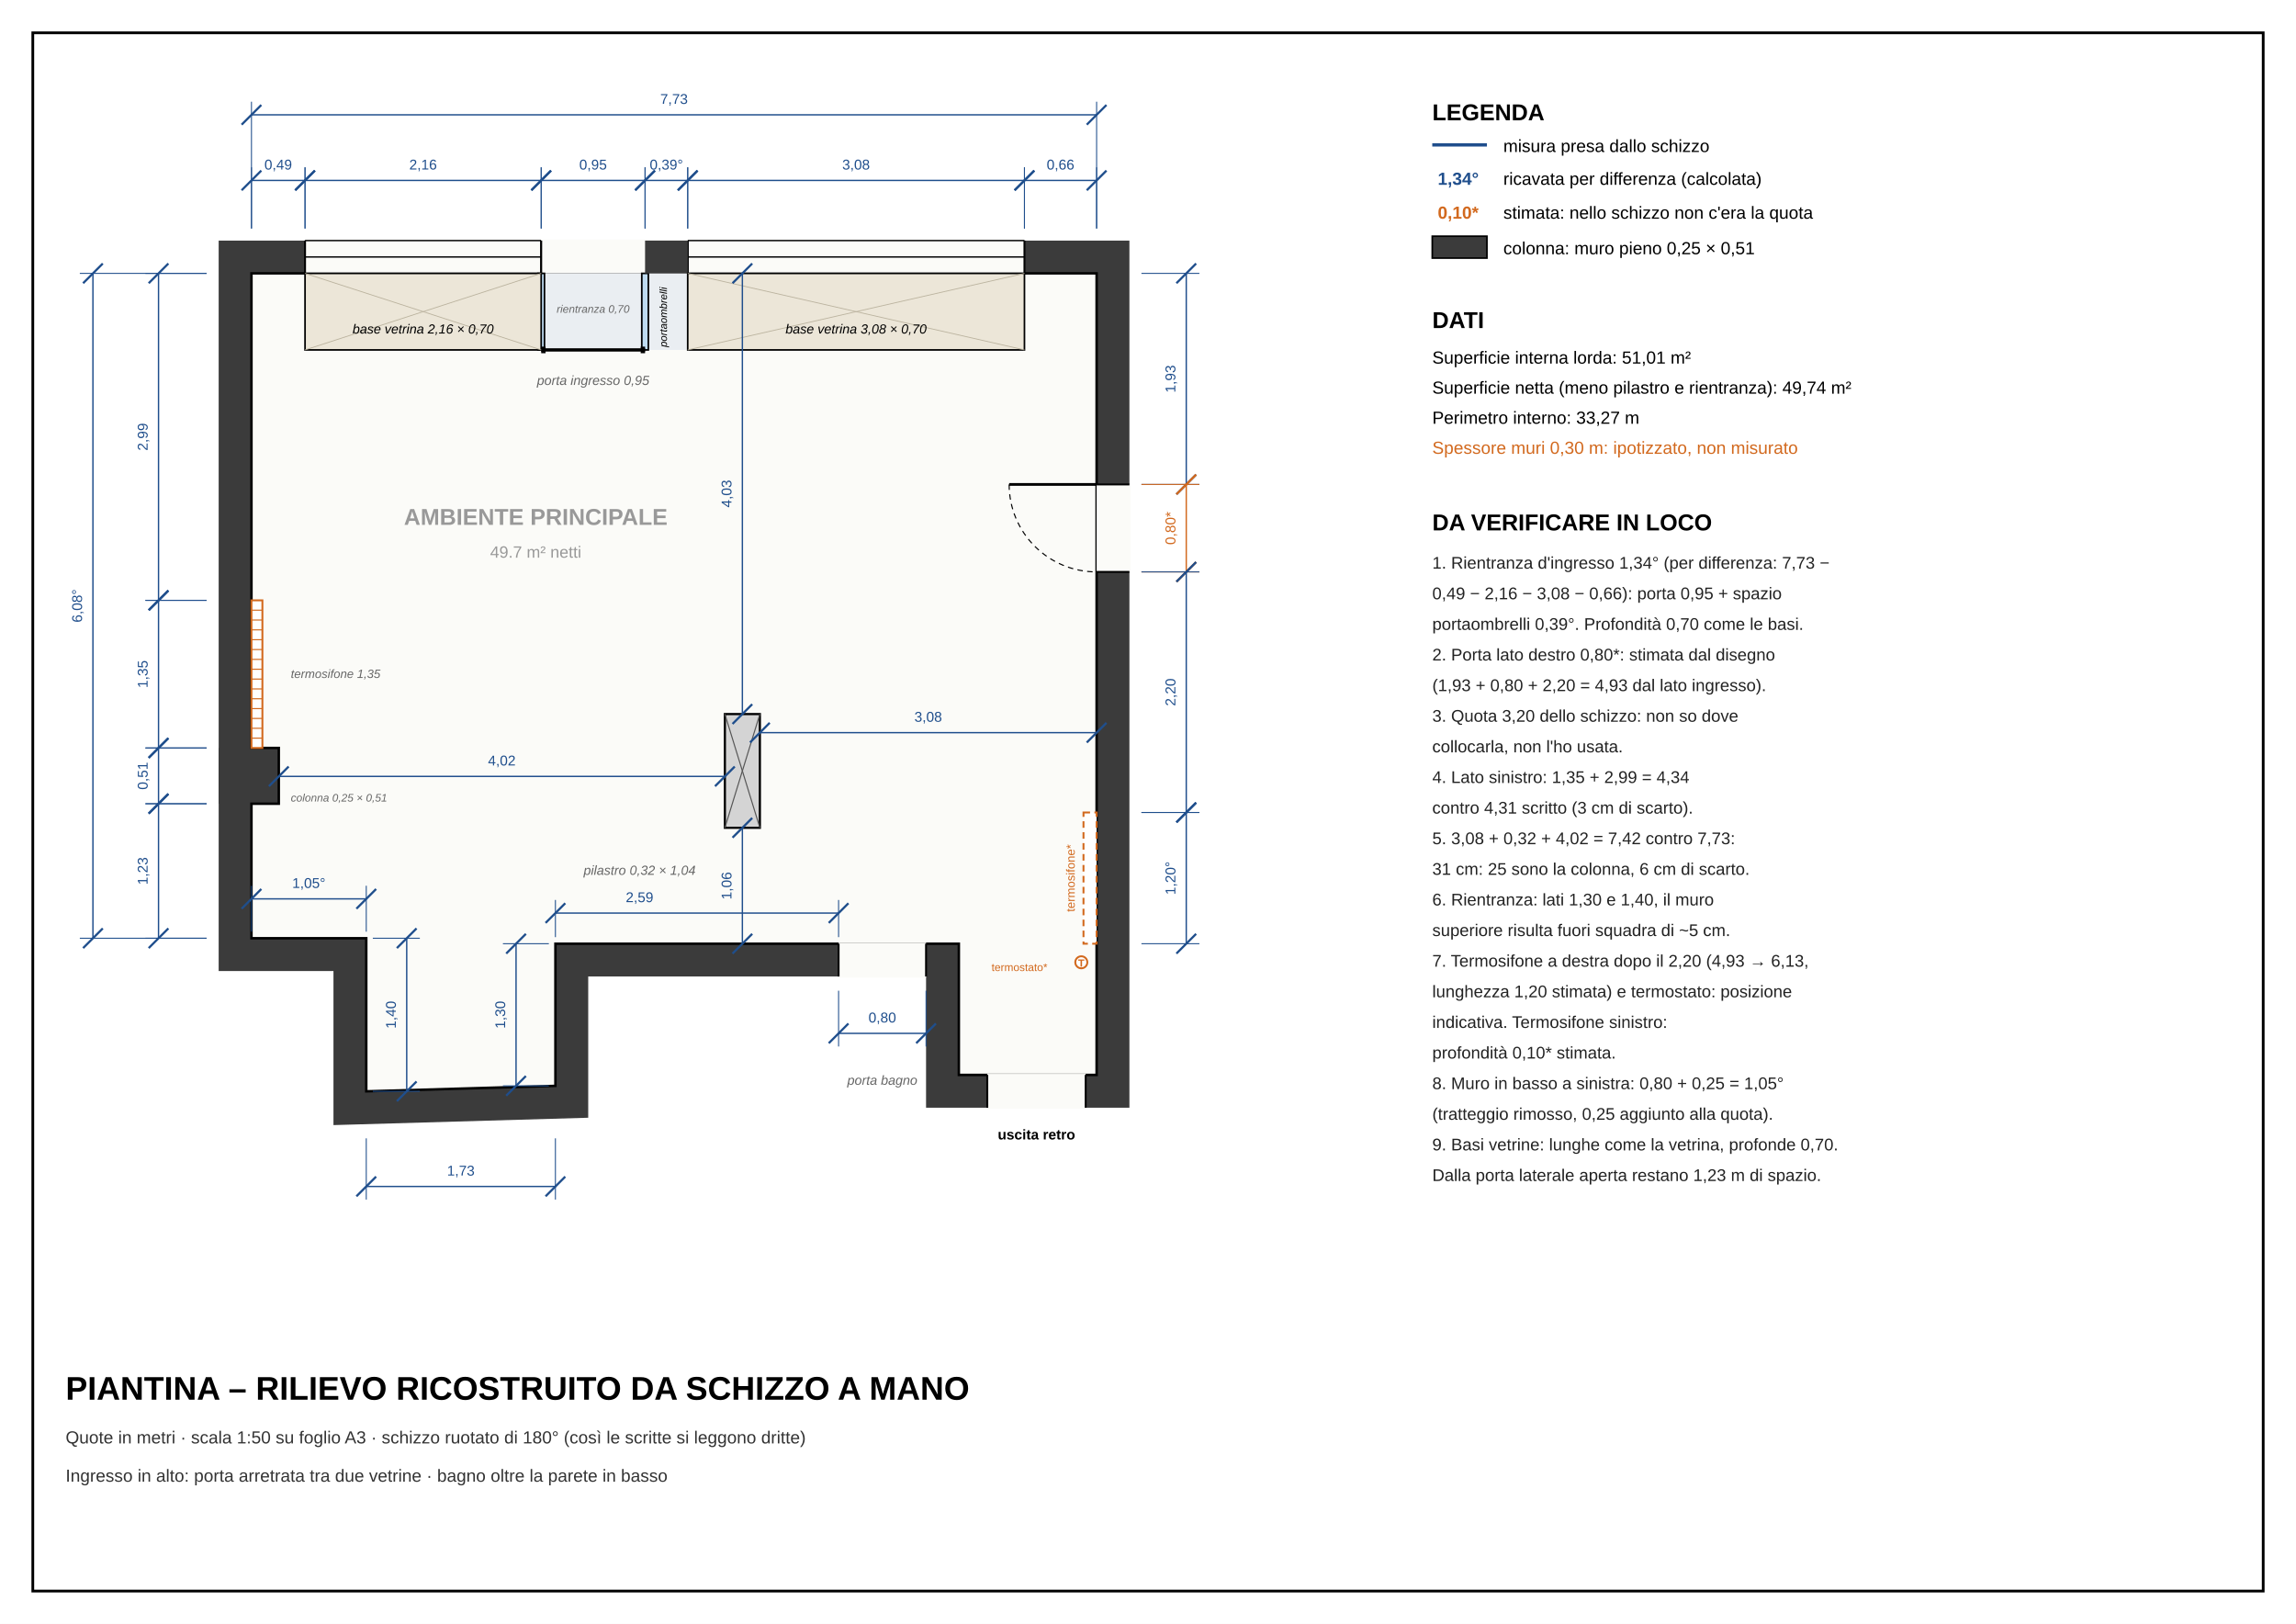
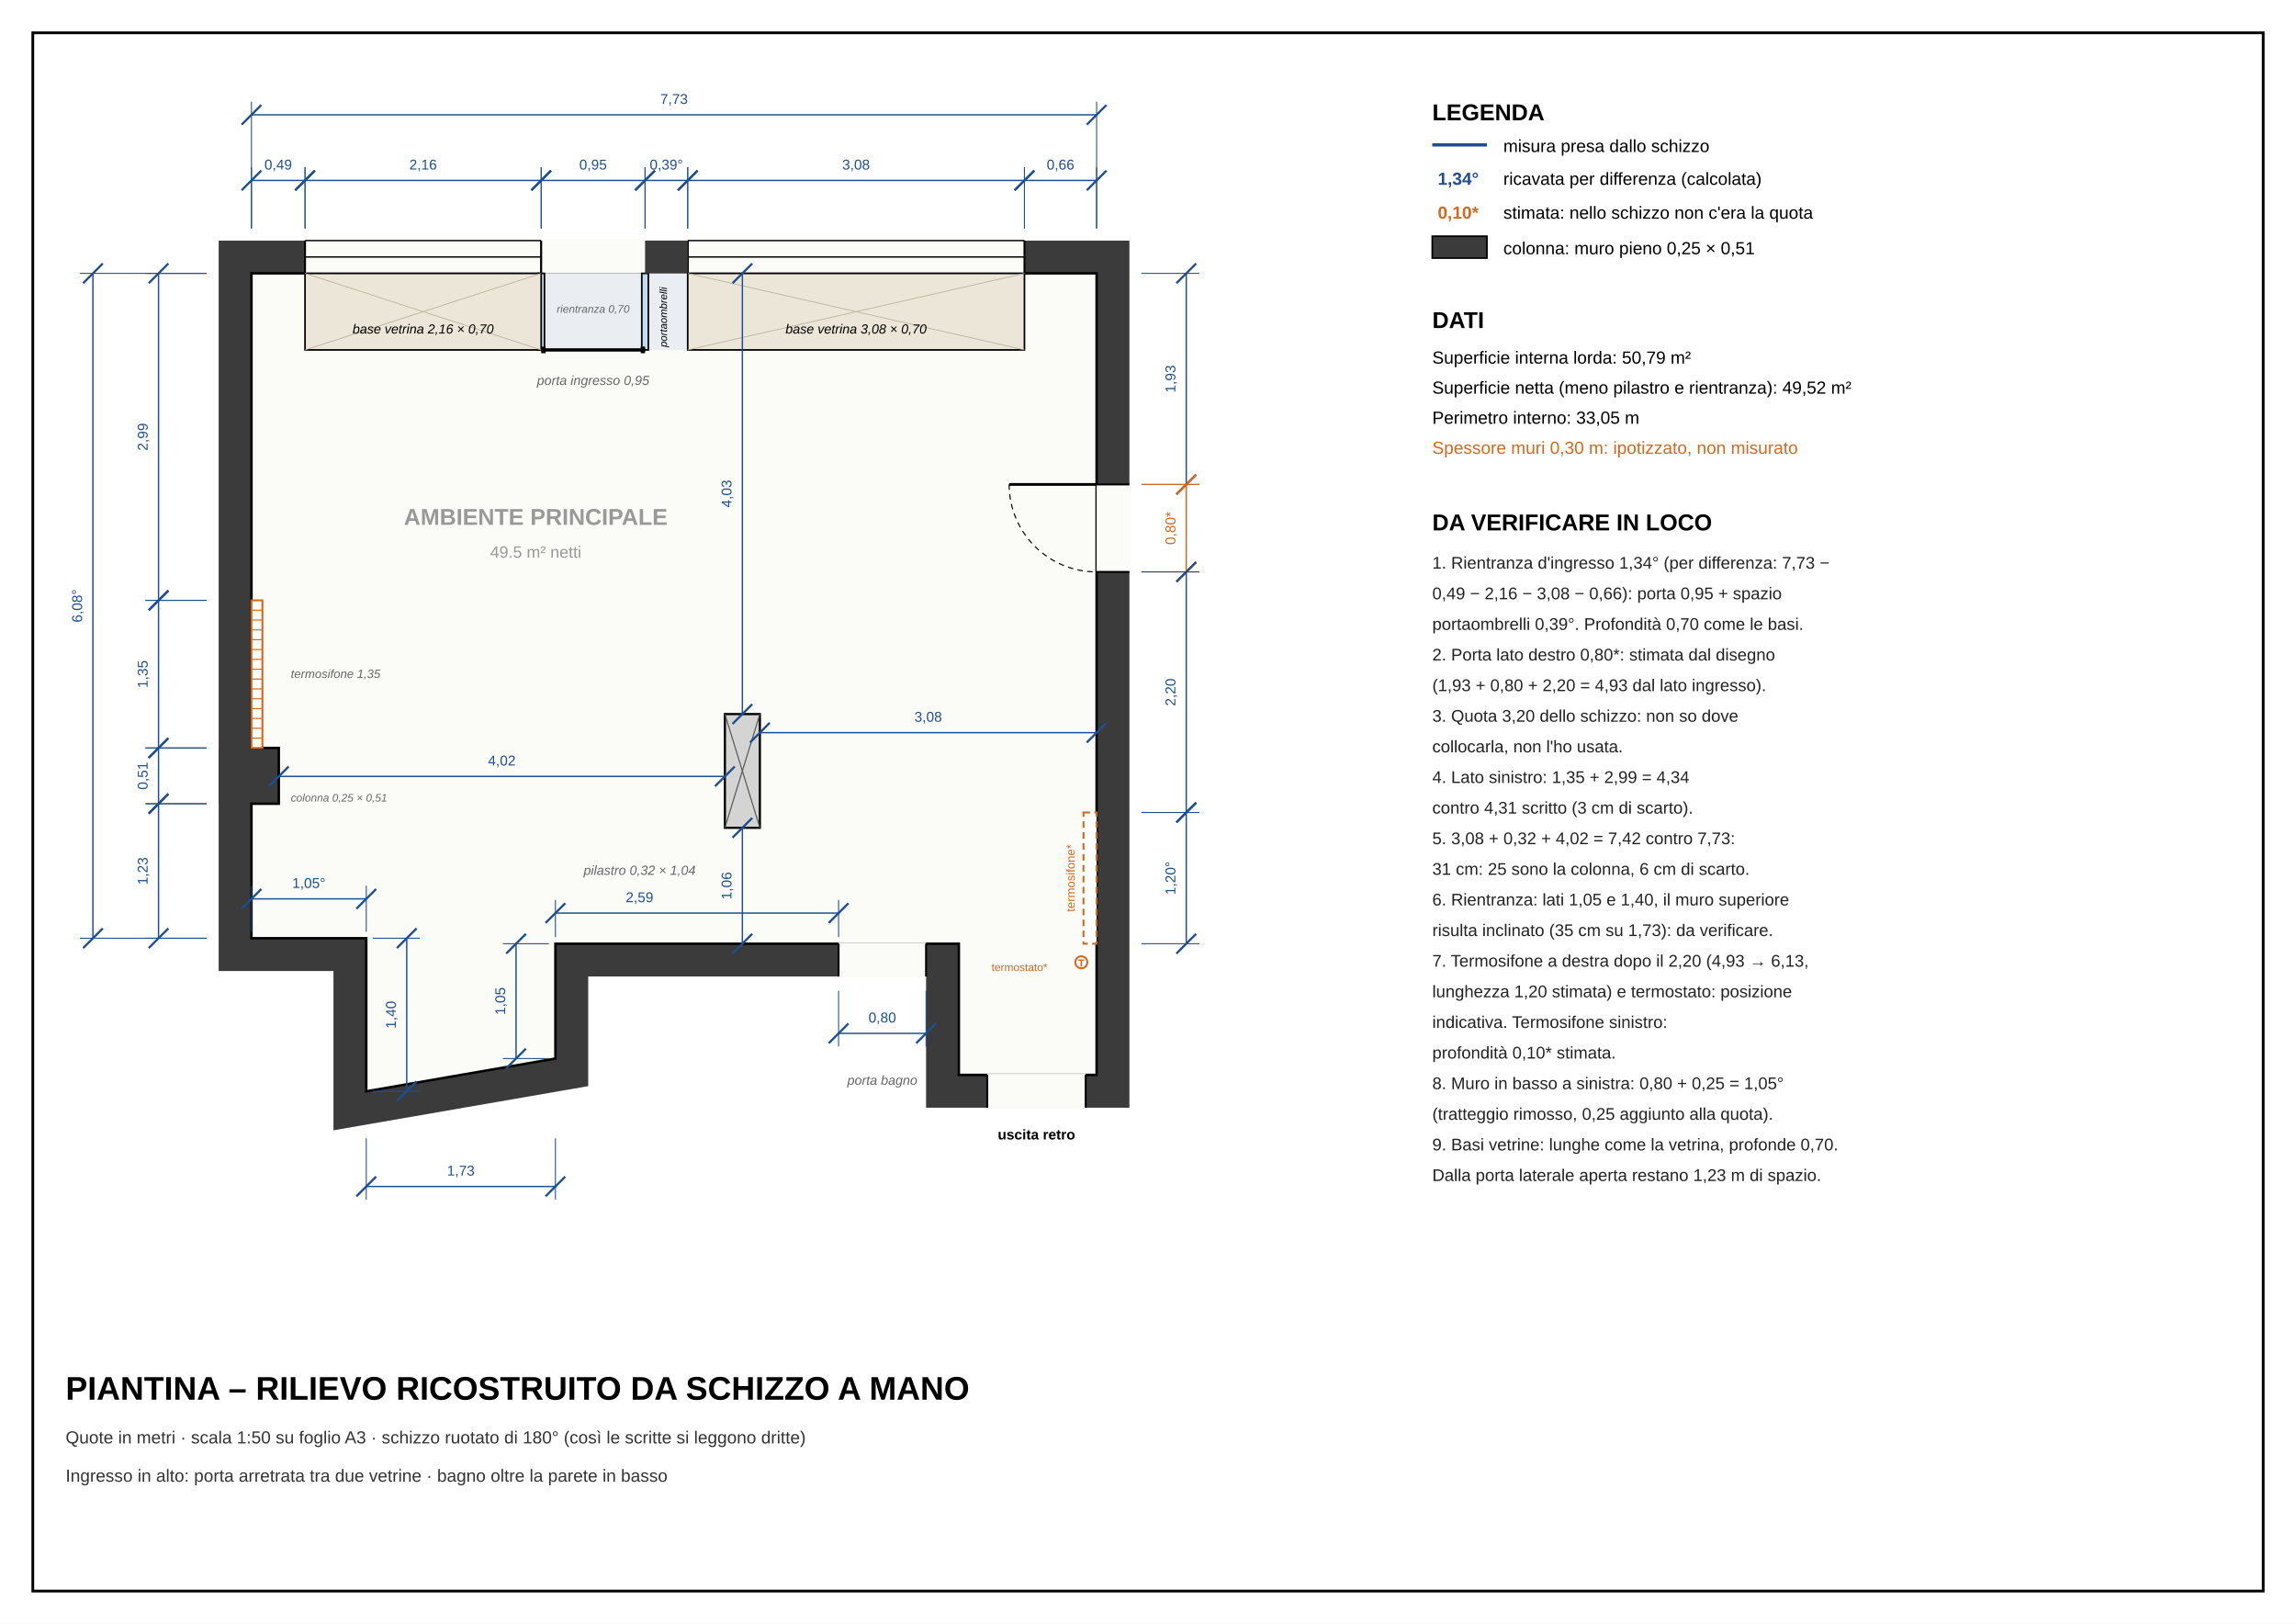
<svg xmlns="http://www.w3.org/2000/svg" width="420mm" height="297mm" viewBox="0 0 420 297" font-family="Arial, Helvetica, sans-serif">
  <defs>
    <pattern id="hatch" width="1.6" height="1.6" patternUnits="userSpaceOnUse" patternTransform="rotate(45)">
      <line x1="0" y1="0" x2="0" y2="1.6" stroke="#777" stroke-width="0.25" />
    </pattern>
  </defs>
  <rect width="420" height="297" fill="#ffffff" />
  <rect x="6" y="6" width="408" height="285" fill="none" stroke="#000" stroke-width="0.5" />
-   <polygon points="46.00,50.00 200.60,50.00 200.60,196.60 175.40,196.60 175.40,172.60 101.60,172.60 101.60,198.60 67.00,199.60 67.00,171.60 46.00,171.60 46.00,147.00 51.00,147.00 51.00,136.80 46.00,136.80" fill="none" stroke="#3b3b3b" stroke-width="12.00" stroke-linejoin="miter" stroke-miterlimit="10" />
-   <polygon points="46.00,50.00 200.60,50.00 200.60,196.60 175.40,196.60 175.40,172.60 101.60,172.60 101.60,198.60 67.00,199.60 67.00,171.60 46.00,171.60 46.00,147.00 51.00,147.00 51.00,136.80 46.00,136.80" fill="#fbfbf8" stroke="none" />
+   <polygon points="46.00,50.00 200.60,50.00 200.60,196.60 175.40,196.60 175.40,172.60 101.60,172.60 101.60,193.60 67.00,199.60 67.00,171.60 46.00,171.60 46.00,147.00 51.00,147.00 51.00,136.80 46.00,136.80" fill="none" stroke="#3b3b3b" stroke-width="12.00" stroke-linejoin="miter" stroke-miterlimit="10" />
+   <polygon points="46.00,50.00 200.60,50.00 200.60,196.60 175.40,196.60 175.40,172.60 101.60,172.60 101.60,193.60 67.00,199.60 67.00,171.60 46.00,171.60 46.00,147.00 51.00,147.00 51.00,136.80 46.00,136.80" fill="#fbfbf8" stroke="none" />
  <rect x="40.00" y="136.80" width="11.00" height="10.20" fill="#3b3b3b" stroke="none" stroke-width="0.25" />
-   <polygon points="46.00,50.00 200.60,50.00 200.60,196.60 175.40,196.60 175.40,172.60 101.60,172.60 101.60,198.60 67.00,199.60 67.00,171.60 46.00,171.60 46.00,147.00 51.00,147.00 51.00,136.80 46.00,136.80" fill="none" stroke="#000" stroke-width="0.45" stroke-linejoin="miter" />
+   <polygon points="46.00,50.00 200.60,50.00 200.60,196.60 175.40,196.60 175.40,172.60 101.60,172.60 101.60,193.60 67.00,199.60 67.00,171.60 46.00,171.60 46.00,147.00 51.00,147.00 51.00,136.80 46.00,136.80" fill="none" stroke="#000" stroke-width="0.45" stroke-linejoin="miter" />
  <rect x="55.80" y="43.80" width="43.20" height="6.20" fill="#fbfbf8" stroke="none" stroke-width="0.25" />
  <line x1="55.80" y1="44.00" x2="55.80" y2="50.00" stroke="#000" stroke-width="0.35" />
  <line x1="99.00" y1="44.00" x2="99.00" y2="50.00" stroke="#000" stroke-width="0.35" />
  <line x1="55.80" y1="44.00" x2="99.00" y2="44.00" stroke="#000" stroke-width="0.25" />
  <line x1="55.80" y1="47.00" x2="99.00" y2="47.00" stroke="#000" stroke-width="0.25" />
  <line x1="55.80" y1="50.00" x2="99.00" y2="50.00" stroke="#000" stroke-width="0.25" />
  <rect x="125.80" y="43.80" width="61.60" height="6.20" fill="#fbfbf8" stroke="none" stroke-width="0.25" />
  <line x1="125.80" y1="44.00" x2="125.80" y2="50.00" stroke="#000" stroke-width="0.35" />
  <line x1="187.40" y1="44.00" x2="187.40" y2="50.00" stroke="#000" stroke-width="0.35" />
  <line x1="125.80" y1="44.00" x2="187.40" y2="44.00" stroke="#000" stroke-width="0.25" />
  <line x1="125.80" y1="47.00" x2="187.40" y2="47.00" stroke="#000" stroke-width="0.25" />
  <line x1="125.80" y1="50.00" x2="187.40" y2="50.00" stroke="#000" stroke-width="0.25" />
  <rect x="99.00" y="43.80" width="26.80" height="6.20" fill="#fbfbf8" stroke="none" stroke-width="0.25" />
  <line x1="99.00" y1="44.00" x2="99.00" y2="50.00" stroke="#000" stroke-width="0.35" />
  <line x1="125.80" y1="44.00" x2="125.80" y2="50.00" stroke="#000" stroke-width="0.35" />
  <rect x="99.00" y="50.00" width="26.80" height="14.00" fill="#eaeef2" stroke="none" stroke-width="0.25" />
  <rect x="98.40" y="50.00" width="1.20" height="14.00" fill="#bfdcf2" stroke="#000" stroke-width="0.3" />
  <rect x="117.40" y="50.00" width="1.20" height="14.00" fill="#bfdcf2" stroke="#000" stroke-width="0.3" />
  <line x1="99.00" y1="64.00" x2="118.00" y2="64.00" stroke="#000" stroke-width="0.6" />
  <rect x="99.00" y="63.40" width="0.80" height="1.20" fill="#000" stroke="none" stroke-width="0.25" />
  <rect x="117.20" y="63.40" width="0.80" height="1.20" fill="#000" stroke="none" stroke-width="0.25" />
  <rect x="118.00" y="44.00" width="7.80" height="6.00" fill="#3b3b3b" stroke="none" stroke-width="0.25" />
  <rect x="200.60" y="88.60" width="6.20" height="16.00" fill="#fbfbf8" stroke="none" stroke-width="0.25" />
  <line x1="200.60" y1="88.60" x2="206.60" y2="88.60" stroke="#000" stroke-width="0.35" />
  <line x1="200.60" y1="104.60" x2="206.60" y2="104.60" stroke="#000" stroke-width="0.35" />
  <line x1="200.60" y1="88.60" x2="184.60" y2="88.60" stroke="#000" stroke-width="0.5" />
  <path d="M 184.60 88.60 A 16.00 16.00 0 0 0 200.60 104.60" fill="none" stroke="#000" stroke-width="0.2" stroke-dasharray="1 0.8" />
  <rect x="153.40" y="172.40" width="16.00" height="6.40" fill="#fbfbf8" stroke="none" stroke-width="0.25" />
  <line x1="153.40" y1="172.60" x2="153.40" y2="178.60" stroke="#000" stroke-width="0.35" />
  <line x1="169.40" y1="172.60" x2="169.40" y2="178.60" stroke="#000" stroke-width="0.35" />
  <rect x="180.60" y="196.40" width="18.00" height="6.40" fill="#fbfbf8" stroke="none" stroke-width="0.25" />
  <line x1="180.60" y1="196.60" x2="180.60" y2="202.60" stroke="#000" stroke-width="0.35" />
  <line x1="198.60" y1="196.60" x2="198.60" y2="202.60" stroke="#000" stroke-width="0.35" />
  <rect x="180.60" y="196.40" width="18.00" height="6.40" fill="none" stroke="none" stroke-width="0.25" />
  <rect x="55.80" y="50.00" width="43.20" height="14.00" fill="#ece6d8" stroke="#000" stroke-width="0.3" />
  <line x1="55.80" y1="50.00" x2="99.00" y2="64.00" stroke="#bbb39f" stroke-width="0.15" />
  <line x1="55.80" y1="64.00" x2="99.00" y2="50.00" stroke="#bbb39f" stroke-width="0.15" />
  <rect x="125.80" y="50.00" width="61.60" height="14.00" fill="#ece6d8" stroke="#000" stroke-width="0.3" />
  <line x1="125.80" y1="50.00" x2="187.40" y2="64.00" stroke="#bbb39f" stroke-width="0.15" />
  <line x1="125.80" y1="64.00" x2="187.40" y2="50.00" stroke="#bbb39f" stroke-width="0.15" />
  <rect x="132.60" y="130.60" width="6.40" height="20.80" fill="#d4d4d4" stroke="#000" stroke-width="0.4" />
  <line x1="132.60" y1="130.60" x2="139.00" y2="151.40" stroke="#555" stroke-width="0.2" />
  <line x1="139.00" y1="130.60" x2="132.60" y2="151.40" stroke="#555" stroke-width="0.2" />
  <rect x="46.00" y="109.80" width="2.00" height="27.00" fill="#fff" stroke="#d2691e" stroke-width="0.35" />
  <line x1="46.00" y1="111.60" x2="48.00" y2="111.60" stroke="#d2691e" stroke-width="0.2" />
  <line x1="46.00" y1="113.40" x2="48.00" y2="113.40" stroke="#d2691e" stroke-width="0.2" />
  <line x1="46.00" y1="115.20" x2="48.00" y2="115.20" stroke="#d2691e" stroke-width="0.2" />
  <line x1="46.00" y1="117.00" x2="48.00" y2="117.00" stroke="#d2691e" stroke-width="0.2" />
  <line x1="46.00" y1="118.80" x2="48.00" y2="118.80" stroke="#d2691e" stroke-width="0.2" />
  <line x1="46.00" y1="120.60" x2="48.00" y2="120.60" stroke="#d2691e" stroke-width="0.2" />
  <line x1="46.00" y1="122.40" x2="48.00" y2="122.40" stroke="#d2691e" stroke-width="0.2" />
  <line x1="46.00" y1="124.20" x2="48.00" y2="124.20" stroke="#d2691e" stroke-width="0.2" />
  <line x1="46.00" y1="126.00" x2="48.00" y2="126.00" stroke="#d2691e" stroke-width="0.2" />
  <line x1="46.00" y1="127.80" x2="48.00" y2="127.80" stroke="#d2691e" stroke-width="0.2" />
  <line x1="46.00" y1="129.60" x2="48.00" y2="129.60" stroke="#d2691e" stroke-width="0.2" />
  <line x1="46.00" y1="131.40" x2="48.00" y2="131.40" stroke="#d2691e" stroke-width="0.2" />
  <line x1="46.00" y1="133.20" x2="48.00" y2="133.20" stroke="#d2691e" stroke-width="0.2" />
  <line x1="46.00" y1="135.00" x2="48.00" y2="135.00" stroke="#d2691e" stroke-width="0.2" />
  <rect x="198.20" y="148.60" width="2.40" height="24.00" fill="#fff" stroke="#d2691e" stroke-width="0.35" stroke-dasharray="1.2 0.8" />
  <text x="196.60" y="160.60" font-size="2.2" fill="#d2691e" text-anchor="middle" font-weight="normal" font-style="normal" transform="rotate(-90 196.60 160.60)">termosifone*</text>
  <circle cx="197.80" cy="176.00" r="1.1" fill="#fff" stroke="#d2691e" stroke-width="0.35" />
  <text x="197.80" y="176.80" font-size="1.9" fill="#d2691e" text-anchor="middle" font-weight="bold">T</text>
  <text x="191.60" y="177.60" font-size="2.0" fill="#d2691e" text-anchor="end" font-weight="normal" font-style="normal">termostato*</text>
  <text x="77.40" y="61.00" font-size="2.4" fill="#000" text-anchor="middle" font-weight="normal" font-style="italic">base vetrina 2,16 × 0,70</text>
  <text x="156.60" y="61.00" font-size="2.4" fill="#000" text-anchor="middle" font-weight="normal" font-style="italic">base vetrina 3,08 × 0,70</text>
  <text x="108.50" y="70.40" font-size="2.4" fill="#666666" text-anchor="middle" font-weight="normal" font-style="italic">porta ingresso 0,95</text>
  <text x="108.50" y="57.20" font-size="2.0" fill="#666666" text-anchor="middle" font-weight="normal" font-style="italic">rientranza 0,70</text>
  <text x="122.00" y="58.00" font-size="1.9" fill="#000" text-anchor="middle" font-weight="normal" font-style="italic" transform="rotate(-90 122.00 58.00)">portaombrelli</text>
  <text x="117.00" y="160.00" font-size="2.4" fill="#666666" text-anchor="middle" font-weight="normal" font-style="italic">pilastro 0,32 × 1,04</text>
  <text x="53.20" y="124.00" font-size="2.2" fill="#666666" text-anchor="start" font-weight="normal" font-style="italic">termosifone 1,35</text>
  <text x="53.20" y="146.60" font-size="2.0" fill="#666666" text-anchor="start" font-weight="normal" font-style="italic">colonna 0,25 × 0,51</text>
  <text x="161.40" y="198.40" font-size="2.4" fill="#666666" text-anchor="middle" font-weight="normal" font-style="italic">porta bagno</text>
  <text x="189.60" y="208.40" font-size="2.6" fill="#000" text-anchor="middle" font-weight="bold" font-style="normal">uscita retro</text>
  <text x="98.00" y="96.00" font-size="4.2" fill="#999" text-anchor="middle" font-weight="bold" font-style="normal">AMBIENTE PRINCIPALE</text>
-   <text x="98.00" y="102.00" font-size="3.0" fill="#999" text-anchor="middle" font-weight="normal" font-style="normal">49.7 m² netti</text>
+   <text x="98.00" y="102.00" font-size="3.0" fill="#999" text-anchor="middle" font-weight="normal" font-style="normal">49.5 m² netti</text>
  <line x1="46.00" y1="41.80" x2="46.00" y2="30.60" stroke="#1f4e8c" stroke-width="0.18" />
  <line x1="55.80" y1="41.80" x2="55.80" y2="30.60" stroke="#1f4e8c" stroke-width="0.18" />
  <line x1="46.00" y1="33.00" x2="55.80" y2="33.00" stroke="#1f4e8c" stroke-width="0.25" />
  <line x1="44.20" y1="34.80" x2="47.80" y2="31.20" stroke="#1f4e8c" stroke-width="0.4" />
  <line x1="54.00" y1="34.80" x2="57.60" y2="31.20" stroke="#1f4e8c" stroke-width="0.4" />
  <text x="50.90" y="31.00" font-size="2.6" fill="#1f4e8c" text-anchor="middle" font-weight="normal" font-style="normal">0,49</text>
  <line x1="55.80" y1="41.80" x2="55.80" y2="30.60" stroke="#1f4e8c" stroke-width="0.18" />
  <line x1="99.00" y1="41.80" x2="99.00" y2="30.60" stroke="#1f4e8c" stroke-width="0.18" />
  <line x1="55.80" y1="33.00" x2="99.00" y2="33.00" stroke="#1f4e8c" stroke-width="0.25" />
  <line x1="54.00" y1="34.80" x2="57.60" y2="31.20" stroke="#1f4e8c" stroke-width="0.4" />
  <line x1="97.20" y1="34.80" x2="100.80" y2="31.20" stroke="#1f4e8c" stroke-width="0.4" />
  <text x="77.40" y="31.00" font-size="2.6" fill="#1f4e8c" text-anchor="middle" font-weight="normal" font-style="normal">2,16</text>
  <line x1="99.00" y1="41.80" x2="99.00" y2="30.60" stroke="#1f4e8c" stroke-width="0.18" />
  <line x1="118.00" y1="41.80" x2="118.00" y2="30.60" stroke="#1f4e8c" stroke-width="0.18" />
  <line x1="99.00" y1="33.00" x2="118.00" y2="33.00" stroke="#1f4e8c" stroke-width="0.25" />
  <line x1="97.20" y1="34.80" x2="100.80" y2="31.20" stroke="#1f4e8c" stroke-width="0.4" />
  <line x1="116.20" y1="34.80" x2="119.80" y2="31.20" stroke="#1f4e8c" stroke-width="0.4" />
  <text x="108.50" y="31.00" font-size="2.6" fill="#1f4e8c" text-anchor="middle" font-weight="normal" font-style="normal">0,95</text>
  <line x1="118.00" y1="41.80" x2="118.00" y2="30.60" stroke="#1f4e8c" stroke-width="0.18" />
  <line x1="125.80" y1="41.80" x2="125.80" y2="30.60" stroke="#1f4e8c" stroke-width="0.18" />
  <line x1="118.00" y1="33.00" x2="125.80" y2="33.00" stroke="#1f4e8c" stroke-width="0.25" />
  <line x1="116.20" y1="34.80" x2="119.80" y2="31.20" stroke="#1f4e8c" stroke-width="0.4" />
  <line x1="124.00" y1="34.80" x2="127.60" y2="31.20" stroke="#1f4e8c" stroke-width="0.4" />
  <text x="121.90" y="31.00" font-size="2.6" fill="#1f4e8c" text-anchor="middle" font-weight="normal" font-style="normal">0,39°</text>
  <line x1="125.80" y1="41.80" x2="125.80" y2="30.60" stroke="#1f4e8c" stroke-width="0.18" />
  <line x1="187.40" y1="41.80" x2="187.40" y2="30.60" stroke="#1f4e8c" stroke-width="0.18" />
  <line x1="125.80" y1="33.00" x2="187.40" y2="33.00" stroke="#1f4e8c" stroke-width="0.25" />
  <line x1="124.00" y1="34.80" x2="127.60" y2="31.20" stroke="#1f4e8c" stroke-width="0.4" />
  <line x1="185.60" y1="34.80" x2="189.20" y2="31.20" stroke="#1f4e8c" stroke-width="0.4" />
  <text x="156.60" y="31.00" font-size="2.6" fill="#1f4e8c" text-anchor="middle" font-weight="normal" font-style="normal">3,08</text>
  <line x1="187.40" y1="41.80" x2="187.40" y2="30.60" stroke="#1f4e8c" stroke-width="0.18" />
  <line x1="200.60" y1="41.80" x2="200.60" y2="30.60" stroke="#1f4e8c" stroke-width="0.18" />
  <line x1="187.40" y1="33.00" x2="200.60" y2="33.00" stroke="#1f4e8c" stroke-width="0.25" />
  <line x1="185.60" y1="34.80" x2="189.20" y2="31.20" stroke="#1f4e8c" stroke-width="0.4" />
  <line x1="198.80" y1="34.80" x2="202.40" y2="31.20" stroke="#1f4e8c" stroke-width="0.4" />
  <text x="194.00" y="31.00" font-size="2.6" fill="#1f4e8c" text-anchor="middle" font-weight="normal" font-style="normal">0,66</text>
  <line x1="46.00" y1="41.80" x2="46.00" y2="18.60" stroke="#1f4e8c" stroke-width="0.18" />
  <line x1="200.60" y1="41.80" x2="200.60" y2="18.60" stroke="#1f4e8c" stroke-width="0.18" />
  <line x1="46.00" y1="21.00" x2="200.60" y2="21.00" stroke="#1f4e8c" stroke-width="0.25" />
  <line x1="44.20" y1="22.80" x2="47.80" y2="19.20" stroke="#1f4e8c" stroke-width="0.4" />
  <line x1="198.80" y1="22.80" x2="202.40" y2="19.20" stroke="#1f4e8c" stroke-width="0.4" />
  <text x="123.30" y="19.00" font-size="2.6" fill="#1f4e8c" text-anchor="middle" font-weight="normal" font-style="normal">7,73</text>
  <line x1="208.80" y1="50.00" x2="219.40" y2="50.00" stroke="#1f4e8c" stroke-width="0.18" />
  <line x1="208.80" y1="88.60" x2="219.40" y2="88.60" stroke="#1f4e8c" stroke-width="0.18" />
  <line x1="217.00" y1="50.00" x2="217.00" y2="88.60" stroke="#1f4e8c" stroke-width="0.25" />
  <line x1="215.20" y1="51.80" x2="218.80" y2="48.20" stroke="#1f4e8c" stroke-width="0.4" />
  <line x1="215.20" y1="90.40" x2="218.80" y2="86.80" stroke="#1f4e8c" stroke-width="0.4" />
  <text x="215.00" y="69.30" font-size="2.6" fill="#1f4e8c" text-anchor="middle" font-weight="normal" font-style="normal" transform="rotate(-90 215.00 69.30)">1,93</text>
  <line x1="208.80" y1="88.60" x2="219.40" y2="88.60" stroke="#d2691e" stroke-width="0.18" />
  <line x1="208.80" y1="104.60" x2="219.40" y2="104.60" stroke="#d2691e" stroke-width="0.18" />
  <line x1="217.00" y1="88.60" x2="217.00" y2="104.60" stroke="#d2691e" stroke-width="0.25" />
  <line x1="215.20" y1="90.40" x2="218.80" y2="86.80" stroke="#d2691e" stroke-width="0.4" />
  <line x1="215.20" y1="106.40" x2="218.80" y2="102.80" stroke="#d2691e" stroke-width="0.4" />
  <text x="215.00" y="96.60" font-size="2.6" fill="#d2691e" text-anchor="middle" font-weight="normal" font-style="normal" transform="rotate(-90 215.00 96.60)">0,80*</text>
  <line x1="208.80" y1="104.60" x2="219.40" y2="104.60" stroke="#1f4e8c" stroke-width="0.18" />
  <line x1="208.80" y1="148.60" x2="219.40" y2="148.60" stroke="#1f4e8c" stroke-width="0.18" />
  <line x1="217.00" y1="104.60" x2="217.00" y2="148.60" stroke="#1f4e8c" stroke-width="0.25" />
  <line x1="215.20" y1="106.40" x2="218.80" y2="102.80" stroke="#1f4e8c" stroke-width="0.4" />
  <line x1="215.20" y1="150.40" x2="218.80" y2="146.80" stroke="#1f4e8c" stroke-width="0.4" />
  <text x="215.00" y="126.60" font-size="2.6" fill="#1f4e8c" text-anchor="middle" font-weight="normal" font-style="normal" transform="rotate(-90 215.00 126.60)">2,20</text>
  <line x1="208.80" y1="148.60" x2="219.40" y2="148.60" stroke="#1f4e8c" stroke-width="0.18" />
  <line x1="208.80" y1="172.60" x2="219.40" y2="172.60" stroke="#1f4e8c" stroke-width="0.18" />
  <line x1="217.00" y1="148.60" x2="217.00" y2="172.60" stroke="#1f4e8c" stroke-width="0.25" />
  <line x1="215.20" y1="150.40" x2="218.80" y2="146.80" stroke="#1f4e8c" stroke-width="0.4" />
  <line x1="215.20" y1="174.40" x2="218.80" y2="170.80" stroke="#1f4e8c" stroke-width="0.4" />
  <text x="215.00" y="160.60" font-size="2.6" fill="#1f4e8c" text-anchor="middle" font-weight="normal" font-style="normal" transform="rotate(-90 215.00 160.60)">1,20°</text>
  <line x1="37.80" y1="50.00" x2="26.60" y2="50.00" stroke="#1f4e8c" stroke-width="0.18" />
  <line x1="37.80" y1="109.80" x2="26.60" y2="109.80" stroke="#1f4e8c" stroke-width="0.18" />
  <line x1="29.00" y1="50.00" x2="29.00" y2="109.80" stroke="#1f4e8c" stroke-width="0.25" />
  <line x1="27.20" y1="51.80" x2="30.80" y2="48.20" stroke="#1f4e8c" stroke-width="0.4" />
  <line x1="27.20" y1="111.60" x2="30.80" y2="108.00" stroke="#1f4e8c" stroke-width="0.4" />
  <text x="27.00" y="79.90" font-size="2.6" fill="#1f4e8c" text-anchor="middle" font-weight="normal" font-style="normal" transform="rotate(-90 27.00 79.90)">2,99</text>
  <line x1="37.80" y1="109.80" x2="26.60" y2="109.80" stroke="#1f4e8c" stroke-width="0.18" />
  <line x1="37.80" y1="136.80" x2="26.60" y2="136.80" stroke="#1f4e8c" stroke-width="0.18" />
  <line x1="29.00" y1="109.80" x2="29.00" y2="136.80" stroke="#1f4e8c" stroke-width="0.25" />
  <line x1="27.20" y1="111.60" x2="30.80" y2="108.00" stroke="#1f4e8c" stroke-width="0.4" />
  <line x1="27.20" y1="138.60" x2="30.80" y2="135.00" stroke="#1f4e8c" stroke-width="0.4" />
  <text x="27.00" y="123.30" font-size="2.6" fill="#1f4e8c" text-anchor="middle" font-weight="normal" font-style="normal" transform="rotate(-90 27.00 123.30)">1,35</text>
  <line x1="37.80" y1="136.80" x2="26.60" y2="136.80" stroke="#1f4e8c" stroke-width="0.18" />
  <line x1="37.80" y1="147.00" x2="26.60" y2="147.00" stroke="#1f4e8c" stroke-width="0.18" />
  <line x1="29.00" y1="136.80" x2="29.00" y2="147.00" stroke="#1f4e8c" stroke-width="0.25" />
  <line x1="27.20" y1="138.60" x2="30.80" y2="135.00" stroke="#1f4e8c" stroke-width="0.4" />
  <line x1="27.20" y1="148.80" x2="30.80" y2="145.20" stroke="#1f4e8c" stroke-width="0.4" />
  <text x="27.00" y="141.90" font-size="2.6" fill="#1f4e8c" text-anchor="middle" font-weight="normal" font-style="normal" transform="rotate(-90 27.00 141.90)">0,51</text>
  <line x1="37.80" y1="147.00" x2="26.60" y2="147.00" stroke="#1f4e8c" stroke-width="0.18" />
  <line x1="37.80" y1="171.60" x2="26.60" y2="171.60" stroke="#1f4e8c" stroke-width="0.18" />
  <line x1="29.00" y1="147.00" x2="29.00" y2="171.60" stroke="#1f4e8c" stroke-width="0.25" />
  <line x1="27.20" y1="148.80" x2="30.80" y2="145.20" stroke="#1f4e8c" stroke-width="0.4" />
  <line x1="27.20" y1="173.40" x2="30.80" y2="169.80" stroke="#1f4e8c" stroke-width="0.4" />
  <text x="27.00" y="159.30" font-size="2.6" fill="#1f4e8c" text-anchor="middle" font-weight="normal" font-style="normal" transform="rotate(-90 27.00 159.30)">1,23</text>
  <line x1="37.80" y1="50.00" x2="14.60" y2="50.00" stroke="#1f4e8c" stroke-width="0.18" />
  <line x1="37.80" y1="171.60" x2="14.60" y2="171.60" stroke="#1f4e8c" stroke-width="0.18" />
  <line x1="17.00" y1="50.00" x2="17.00" y2="171.60" stroke="#1f4e8c" stroke-width="0.25" />
  <line x1="15.20" y1="51.80" x2="18.80" y2="48.20" stroke="#1f4e8c" stroke-width="0.4" />
  <line x1="15.20" y1="173.40" x2="18.80" y2="169.80" stroke="#1f4e8c" stroke-width="0.4" />
  <text x="15.00" y="110.80" font-size="2.6" fill="#1f4e8c" text-anchor="middle" font-weight="normal" font-style="normal" transform="rotate(-90 15.00 110.80)">6,08°</text>
  <line x1="139.00" y1="134.00" x2="200.60" y2="134.00" stroke="#1f4e8c" stroke-width="0.25" />
  <line x1="137.20" y1="135.80" x2="140.80" y2="132.20" stroke="#1f4e8c" stroke-width="0.4" />
  <line x1="198.80" y1="135.80" x2="202.40" y2="132.20" stroke="#1f4e8c" stroke-width="0.4" />
  <text x="169.80" y="132.00" font-size="2.6" fill="#1f4e8c" text-anchor="middle" font-weight="normal" font-style="normal">3,08</text>
  <line x1="51.00" y1="142.00" x2="132.60" y2="142.00" stroke="#1f4e8c" stroke-width="0.25" />
  <line x1="49.20" y1="143.80" x2="52.80" y2="140.20" stroke="#1f4e8c" stroke-width="0.4" />
  <line x1="130.80" y1="143.80" x2="134.40" y2="140.20" stroke="#1f4e8c" stroke-width="0.4" />
  <text x="91.80" y="140.00" font-size="2.6" fill="#1f4e8c" text-anchor="middle" font-weight="normal" font-style="normal">4,02</text>
  <line x1="135.80" y1="50.00" x2="135.80" y2="130.60" stroke="#1f4e8c" stroke-width="0.25" />
  <line x1="134.00" y1="51.80" x2="137.60" y2="48.20" stroke="#1f4e8c" stroke-width="0.4" />
  <line x1="134.00" y1="132.40" x2="137.60" y2="128.80" stroke="#1f4e8c" stroke-width="0.4" />
  <text x="133.80" y="90.30" font-size="2.6" fill="#1f4e8c" text-anchor="middle" font-weight="normal" font-style="normal" transform="rotate(-90 133.80 90.30)">4,03</text>
  <line x1="135.80" y1="151.40" x2="135.80" y2="172.60" stroke="#1f4e8c" stroke-width="0.25" />
  <line x1="134.00" y1="153.20" x2="137.60" y2="149.60" stroke="#1f4e8c" stroke-width="0.4" />
  <line x1="134.00" y1="174.40" x2="137.60" y2="170.80" stroke="#1f4e8c" stroke-width="0.4" />
  <text x="133.80" y="162.00" font-size="2.6" fill="#1f4e8c" text-anchor="middle" font-weight="normal" font-style="normal" transform="rotate(-90 133.80 162.00)">1,06</text>
  <line x1="46.00" y1="170.40" x2="46.00" y2="162.00" stroke="#1f4e8c" stroke-width="0.18" />
  <line x1="67.00" y1="170.40" x2="67.00" y2="162.00" stroke="#1f4e8c" stroke-width="0.18" />
  <line x1="46.00" y1="164.40" x2="67.00" y2="164.40" stroke="#1f4e8c" stroke-width="0.25" />
  <line x1="44.20" y1="166.20" x2="47.80" y2="162.60" stroke="#1f4e8c" stroke-width="0.4" />
  <line x1="65.20" y1="166.20" x2="68.80" y2="162.60" stroke="#1f4e8c" stroke-width="0.4" />
  <text x="56.50" y="162.40" font-size="2.6" fill="#1f4e8c" text-anchor="middle" font-weight="normal" font-style="normal">1,05°</text>
  <line x1="101.60" y1="171.40" x2="101.60" y2="164.60" stroke="#1f4e8c" stroke-width="0.18" />
  <line x1="153.40" y1="171.40" x2="153.40" y2="164.60" stroke="#1f4e8c" stroke-width="0.18" />
  <line x1="101.60" y1="167.00" x2="153.40" y2="167.00" stroke="#1f4e8c" stroke-width="0.25" />
  <line x1="99.80" y1="168.80" x2="103.40" y2="165.20" stroke="#1f4e8c" stroke-width="0.4" />
  <line x1="151.60" y1="168.80" x2="155.20" y2="165.20" stroke="#1f4e8c" stroke-width="0.4" />
  <text x="117.00" y="165.00" font-size="2.6" fill="#1f4e8c" text-anchor="middle" font-weight="normal" font-style="normal">2,59</text>
  <line x1="68.20" y1="171.60" x2="76.80" y2="171.60" stroke="#1f4e8c" stroke-width="0.18" />
  <line x1="68.20" y1="199.60" x2="76.80" y2="199.60" stroke="#1f4e8c" stroke-width="0.18" />
  <line x1="74.40" y1="171.60" x2="74.40" y2="199.60" stroke="#1f4e8c" stroke-width="0.25" />
  <line x1="72.60" y1="173.40" x2="76.20" y2="169.80" stroke="#1f4e8c" stroke-width="0.4" />
  <line x1="72.60" y1="201.40" x2="76.20" y2="197.80" stroke="#1f4e8c" stroke-width="0.4" />
  <text x="72.40" y="185.60" font-size="2.6" fill="#1f4e8c" text-anchor="middle" font-weight="normal" font-style="normal" transform="rotate(-90 72.40 185.60)">1,40</text>
  <line x1="100.40" y1="172.60" x2="92.00" y2="172.60" stroke="#1f4e8c" stroke-width="0.18" />
-   <line x1="100.40" y1="198.60" x2="92.00" y2="198.60" stroke="#1f4e8c" stroke-width="0.18" />
-   <line x1="94.40" y1="172.60" x2="94.40" y2="198.60" stroke="#1f4e8c" stroke-width="0.25" />
+   <line x1="100.40" y1="193.60" x2="92.00" y2="193.60" stroke="#1f4e8c" stroke-width="0.18" />
+   <line x1="94.40" y1="172.60" x2="94.40" y2="193.60" stroke="#1f4e8c" stroke-width="0.25" />
  <line x1="92.60" y1="174.40" x2="96.20" y2="170.80" stroke="#1f4e8c" stroke-width="0.4" />
-   <line x1="92.60" y1="200.40" x2="96.20" y2="196.80" stroke="#1f4e8c" stroke-width="0.4" />
-   <text x="92.40" y="185.60" font-size="2.6" fill="#1f4e8c" text-anchor="middle" font-weight="normal" font-style="normal" transform="rotate(-90 92.40 185.60)">1,30</text>
+   <line x1="92.60" y1="195.40" x2="96.20" y2="191.80" stroke="#1f4e8c" stroke-width="0.4" />
+   <text x="92.40" y="183.10" font-size="2.6" fill="#1f4e8c" text-anchor="middle" font-weight="normal" font-style="normal" transform="rotate(-90 92.40 183.10)">1,05</text>
  <line x1="67.00" y1="208.20" x2="67.00" y2="219.40" stroke="#1f4e8c" stroke-width="0.18" />
  <line x1="101.60" y1="208.20" x2="101.60" y2="219.40" stroke="#1f4e8c" stroke-width="0.18" />
  <line x1="67.00" y1="217.00" x2="101.60" y2="217.00" stroke="#1f4e8c" stroke-width="0.25" />
  <line x1="65.20" y1="218.80" x2="68.80" y2="215.20" stroke="#1f4e8c" stroke-width="0.4" />
  <line x1="99.80" y1="218.80" x2="103.40" y2="215.20" stroke="#1f4e8c" stroke-width="0.4" />
  <text x="84.30" y="215.00" font-size="2.6" fill="#1f4e8c" text-anchor="middle" font-weight="normal" font-style="normal">1,73</text>
  <line x1="153.40" y1="181.20" x2="153.40" y2="191.40" stroke="#1f4e8c" stroke-width="0.18" />
  <line x1="169.40" y1="181.20" x2="169.40" y2="191.40" stroke="#1f4e8c" stroke-width="0.18" />
  <line x1="153.40" y1="189.00" x2="169.40" y2="189.00" stroke="#1f4e8c" stroke-width="0.25" />
  <line x1="151.60" y1="190.80" x2="155.20" y2="187.20" stroke="#1f4e8c" stroke-width="0.4" />
  <line x1="167.60" y1="190.80" x2="171.20" y2="187.20" stroke="#1f4e8c" stroke-width="0.4" />
  <text x="161.40" y="187.00" font-size="2.6" fill="#1f4e8c" text-anchor="middle" font-weight="normal" font-style="normal">0,80</text>
  <text x="12.00" y="256.00" font-size="6.0" fill="#000" text-anchor="start" font-weight="bold">PIANTINA – RILIEVO RICOSTRUITO DA SCHIZZO A MANO</text>
  <text x="12.00" y="264.00" font-size="3.2" fill="#333" text-anchor="start" font-weight="normal">Quote in metri · scala 1:50 su foglio A3 · schizzo ruotato di 180° (così le scritte si leggono dritte)</text>
  <text x="12.00" y="271.00" font-size="3.2" fill="#333" text-anchor="start" font-weight="normal">Ingresso in alto: porta arretrata tra due vetrine · bagno oltre la parete in basso</text>
  <text x="262.00" y="22.00" font-size="4.2" fill="#000" text-anchor="start" font-weight="bold">LEGENDA</text>
  <line x1="262" y1="26.5" x2="272" y2="26.5" stroke="#1f4e8c" stroke-width="0.6" />
  <text x="275.00" y="27.80" font-size="3.2" fill="#000" text-anchor="start" font-weight="normal">misura presa dallo schizzo</text>
  <text x="263.00" y="33.80" font-size="3.2" fill="#1f4e8c" text-anchor="start" font-weight="bold">1,34°</text>
  <text x="275.00" y="33.80" font-size="3.2" fill="#000" text-anchor="start" font-weight="normal">ricavata per differenza (calcolata)</text>
  <text x="263.00" y="40.00" font-size="3.2" fill="#d2691e" text-anchor="start" font-weight="bold">0,10*</text>
  <text x="275.00" y="40.00" font-size="3.2" fill="#000" text-anchor="start" font-weight="normal">stimata: nello schizzo non c'era la quota</text>
  <rect x="262" y="43.2" width="10" height="4" fill="#3b3b3b" stroke="#000" stroke-width="0.3" />
  <text x="275.00" y="46.50" font-size="3.2" fill="#000" text-anchor="start" font-weight="normal">colonna: muro pieno 0,25 × 0,51</text>
  <text x="262.00" y="60.00" font-size="4.2" fill="#000" text-anchor="start" font-weight="bold">DATI</text>
-   <text x="262.00" y="66.50" font-size="3.2" fill="#000" text-anchor="start" font-weight="normal">Superficie interna lorda: 51,01 m²</text>
-   <text x="262.00" y="72.00" font-size="3.2" fill="#000" text-anchor="start" font-weight="normal">Superficie netta (meno pilastro e rientranza): 49,74 m²</text>
-   <text x="262.00" y="77.50" font-size="3.2" fill="#000" text-anchor="start" font-weight="normal">Perimetro interno: 33,27 m</text>
+   <text x="262.00" y="66.50" font-size="3.2" fill="#000" text-anchor="start" font-weight="normal">Superficie interna lorda: 50,79 m²</text>
+   <text x="262.00" y="72.00" font-size="3.2" fill="#000" text-anchor="start" font-weight="normal">Superficie netta (meno pilastro e rientranza): 49,52 m²</text>
+   <text x="262.00" y="77.50" font-size="3.2" fill="#000" text-anchor="start" font-weight="normal">Perimetro interno: 33,05 m</text>
  <text x="262.00" y="83.00" font-size="3.2" fill="#d2691e" text-anchor="start" font-weight="normal">Spessore muri 0,30 m: ipotizzato, non misurato</text>
  <text x="262.00" y="97.00" font-size="4.2" fill="#000" text-anchor="start" font-weight="bold">DA VERIFICARE IN LOCO</text>
  <text x="262.00" y="104.00" font-size="3.1" fill="#222" text-anchor="start" font-weight="normal">1. Rientranza d'ingresso 1,34° (per differenza: 7,73 −</text>
  <text x="262.00" y="109.60" font-size="3.1" fill="#222" text-anchor="start" font-weight="normal">    0,49 − 2,16 − 3,08 − 0,66): porta 0,95 + spazio</text>
  <text x="262.00" y="115.20" font-size="3.1" fill="#222" text-anchor="start" font-weight="normal">    portaombrelli 0,39°. Profondità 0,70 come le basi.</text>
  <text x="262.00" y="120.80" font-size="3.1" fill="#222" text-anchor="start" font-weight="normal">2. Porta lato destro 0,80*: stimata dal disegno</text>
  <text x="262.00" y="126.40" font-size="3.1" fill="#222" text-anchor="start" font-weight="normal">    (1,93 + 0,80 + 2,20 = 4,93 dal lato ingresso).</text>
  <text x="262.00" y="132.00" font-size="3.1" fill="#222" text-anchor="start" font-weight="normal">3. Quota 3,20 dello schizzo: non so dove</text>
  <text x="262.00" y="137.60" font-size="3.1" fill="#222" text-anchor="start" font-weight="normal">    collocarla, non l'ho usata.</text>
  <text x="262.00" y="143.20" font-size="3.1" fill="#222" text-anchor="start" font-weight="normal">4. Lato sinistro: 1,35 + 2,99 = 4,34</text>
  <text x="262.00" y="148.80" font-size="3.1" fill="#222" text-anchor="start" font-weight="normal">    contro 4,31 scritto (3 cm di scarto).</text>
  <text x="262.00" y="154.40" font-size="3.1" fill="#222" text-anchor="start" font-weight="normal">5. 3,08 + 0,32 + 4,02 = 7,42 contro 7,73:</text>
  <text x="262.00" y="160.00" font-size="3.1" fill="#222" text-anchor="start" font-weight="normal">    31 cm: 25 sono la colonna, 6 cm di scarto.</text>
-   <text x="262.00" y="165.60" font-size="3.1" fill="#222" text-anchor="start" font-weight="normal">6. Rientranza: lati 1,30 e 1,40, il muro</text>
-   <text x="262.00" y="171.20" font-size="3.1" fill="#222" text-anchor="start" font-weight="normal">    superiore risulta fuori squadra di ~5 cm.</text>
+   <text x="262.00" y="165.60" font-size="3.1" fill="#222" text-anchor="start" font-weight="normal">6. Rientranza: lati 1,05 e 1,40, il muro superiore</text>
+   <text x="262.00" y="171.20" font-size="3.1" fill="#222" text-anchor="start" font-weight="normal">    risulta inclinato (35 cm su 1,73): da verificare.</text>
  <text x="262.00" y="176.80" font-size="3.1" fill="#222" text-anchor="start" font-weight="normal">7. Termosifone a destra dopo il 2,20 (4,93 → 6,13,</text>
  <text x="262.00" y="182.40" font-size="3.1" fill="#222" text-anchor="start" font-weight="normal">    lunghezza 1,20 stimata) e termostato: posizione</text>
  <text x="262.00" y="188.00" font-size="3.1" fill="#222" text-anchor="start" font-weight="normal">    indicativa. Termosifone sinistro:</text>
  <text x="262.00" y="193.60" font-size="3.1" fill="#222" text-anchor="start" font-weight="normal">    profondità 0,10* stimata.</text>
  <text x="262.00" y="199.20" font-size="3.1" fill="#222" text-anchor="start" font-weight="normal">8. Muro in basso a sinistra: 0,80 + 0,25 = 1,05°</text>
  <text x="262.00" y="204.80" font-size="3.1" fill="#222" text-anchor="start" font-weight="normal">    (tratteggio rimosso, 0,25 aggiunto alla quota).</text>
  <text x="262.00" y="210.40" font-size="3.1" fill="#222" text-anchor="start" font-weight="normal">9. Basi vetrine: lunghe come la vetrina, profonde 0,70.</text>
  <text x="262.00" y="216.00" font-size="3.1" fill="#222" text-anchor="start" font-weight="normal">    Dalla porta laterale aperta restano 1,23 m di spazio.</text>
</svg>
